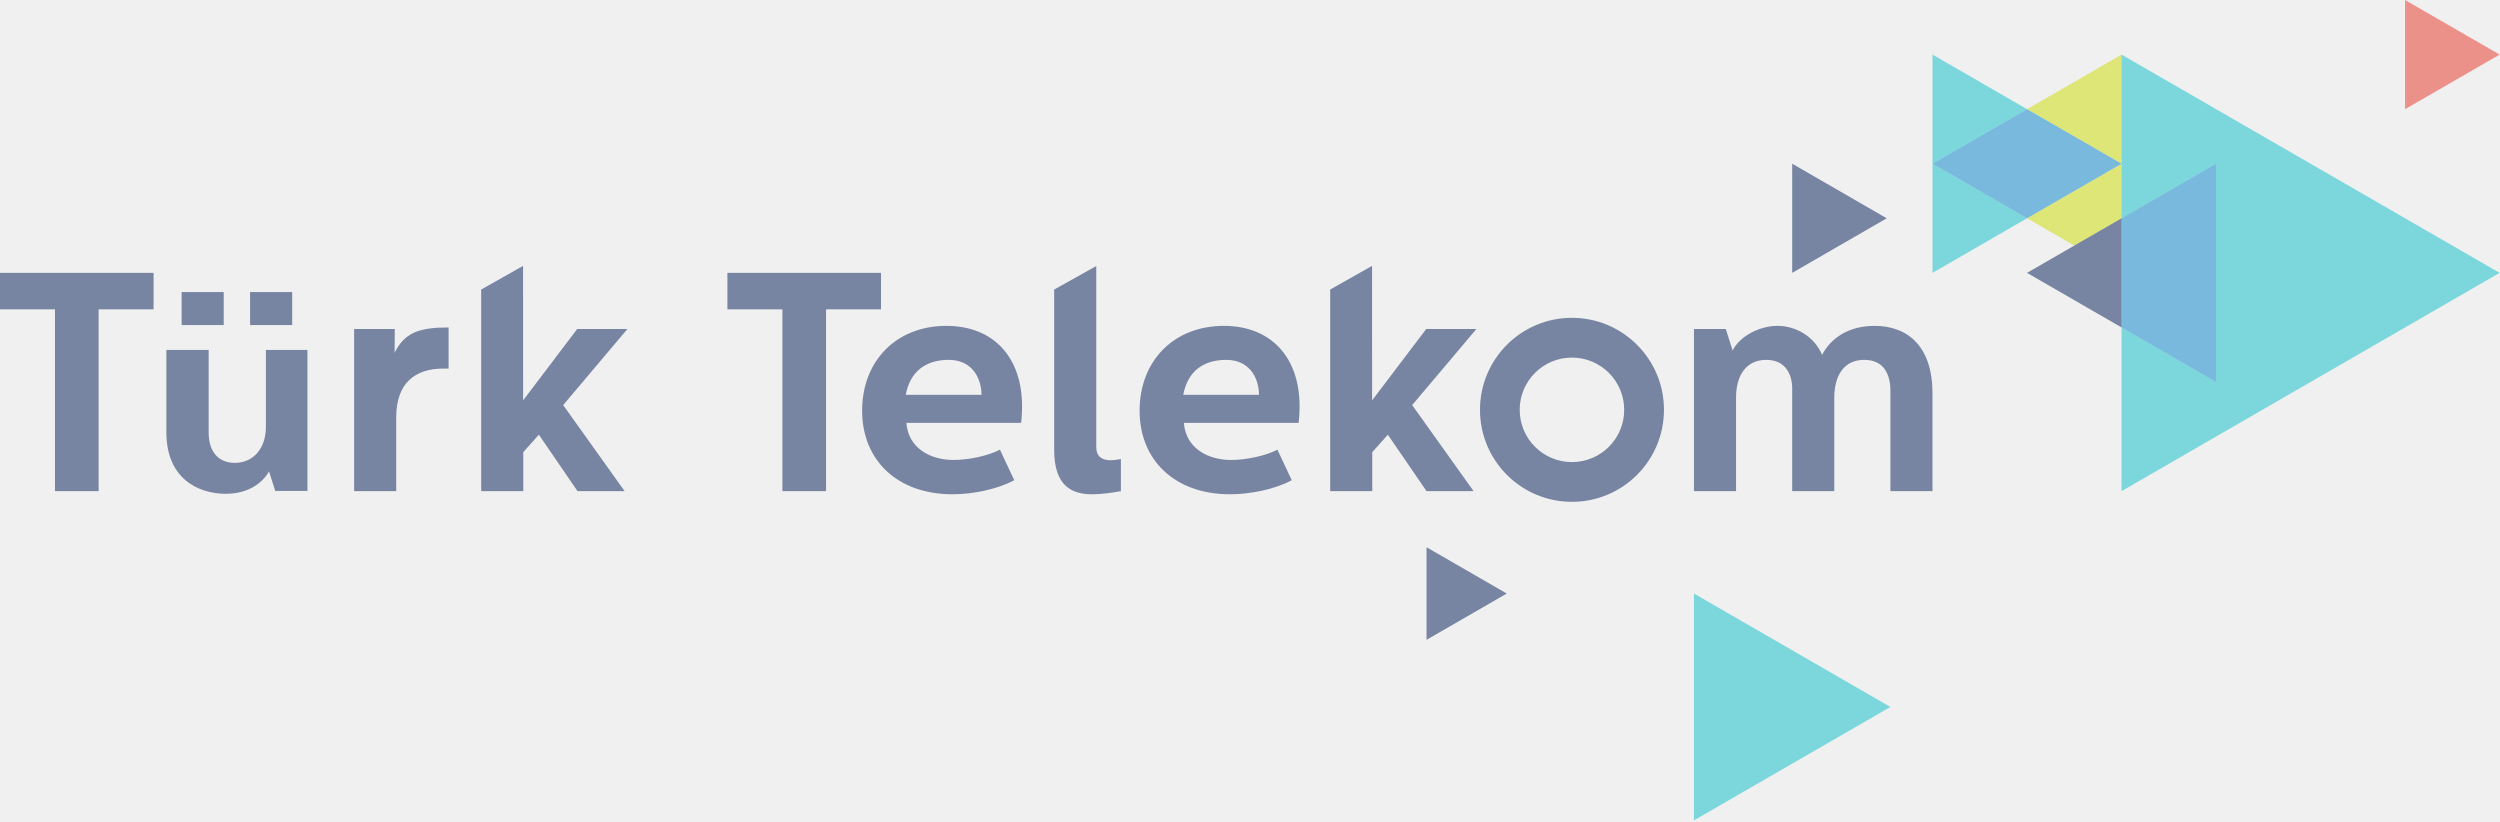
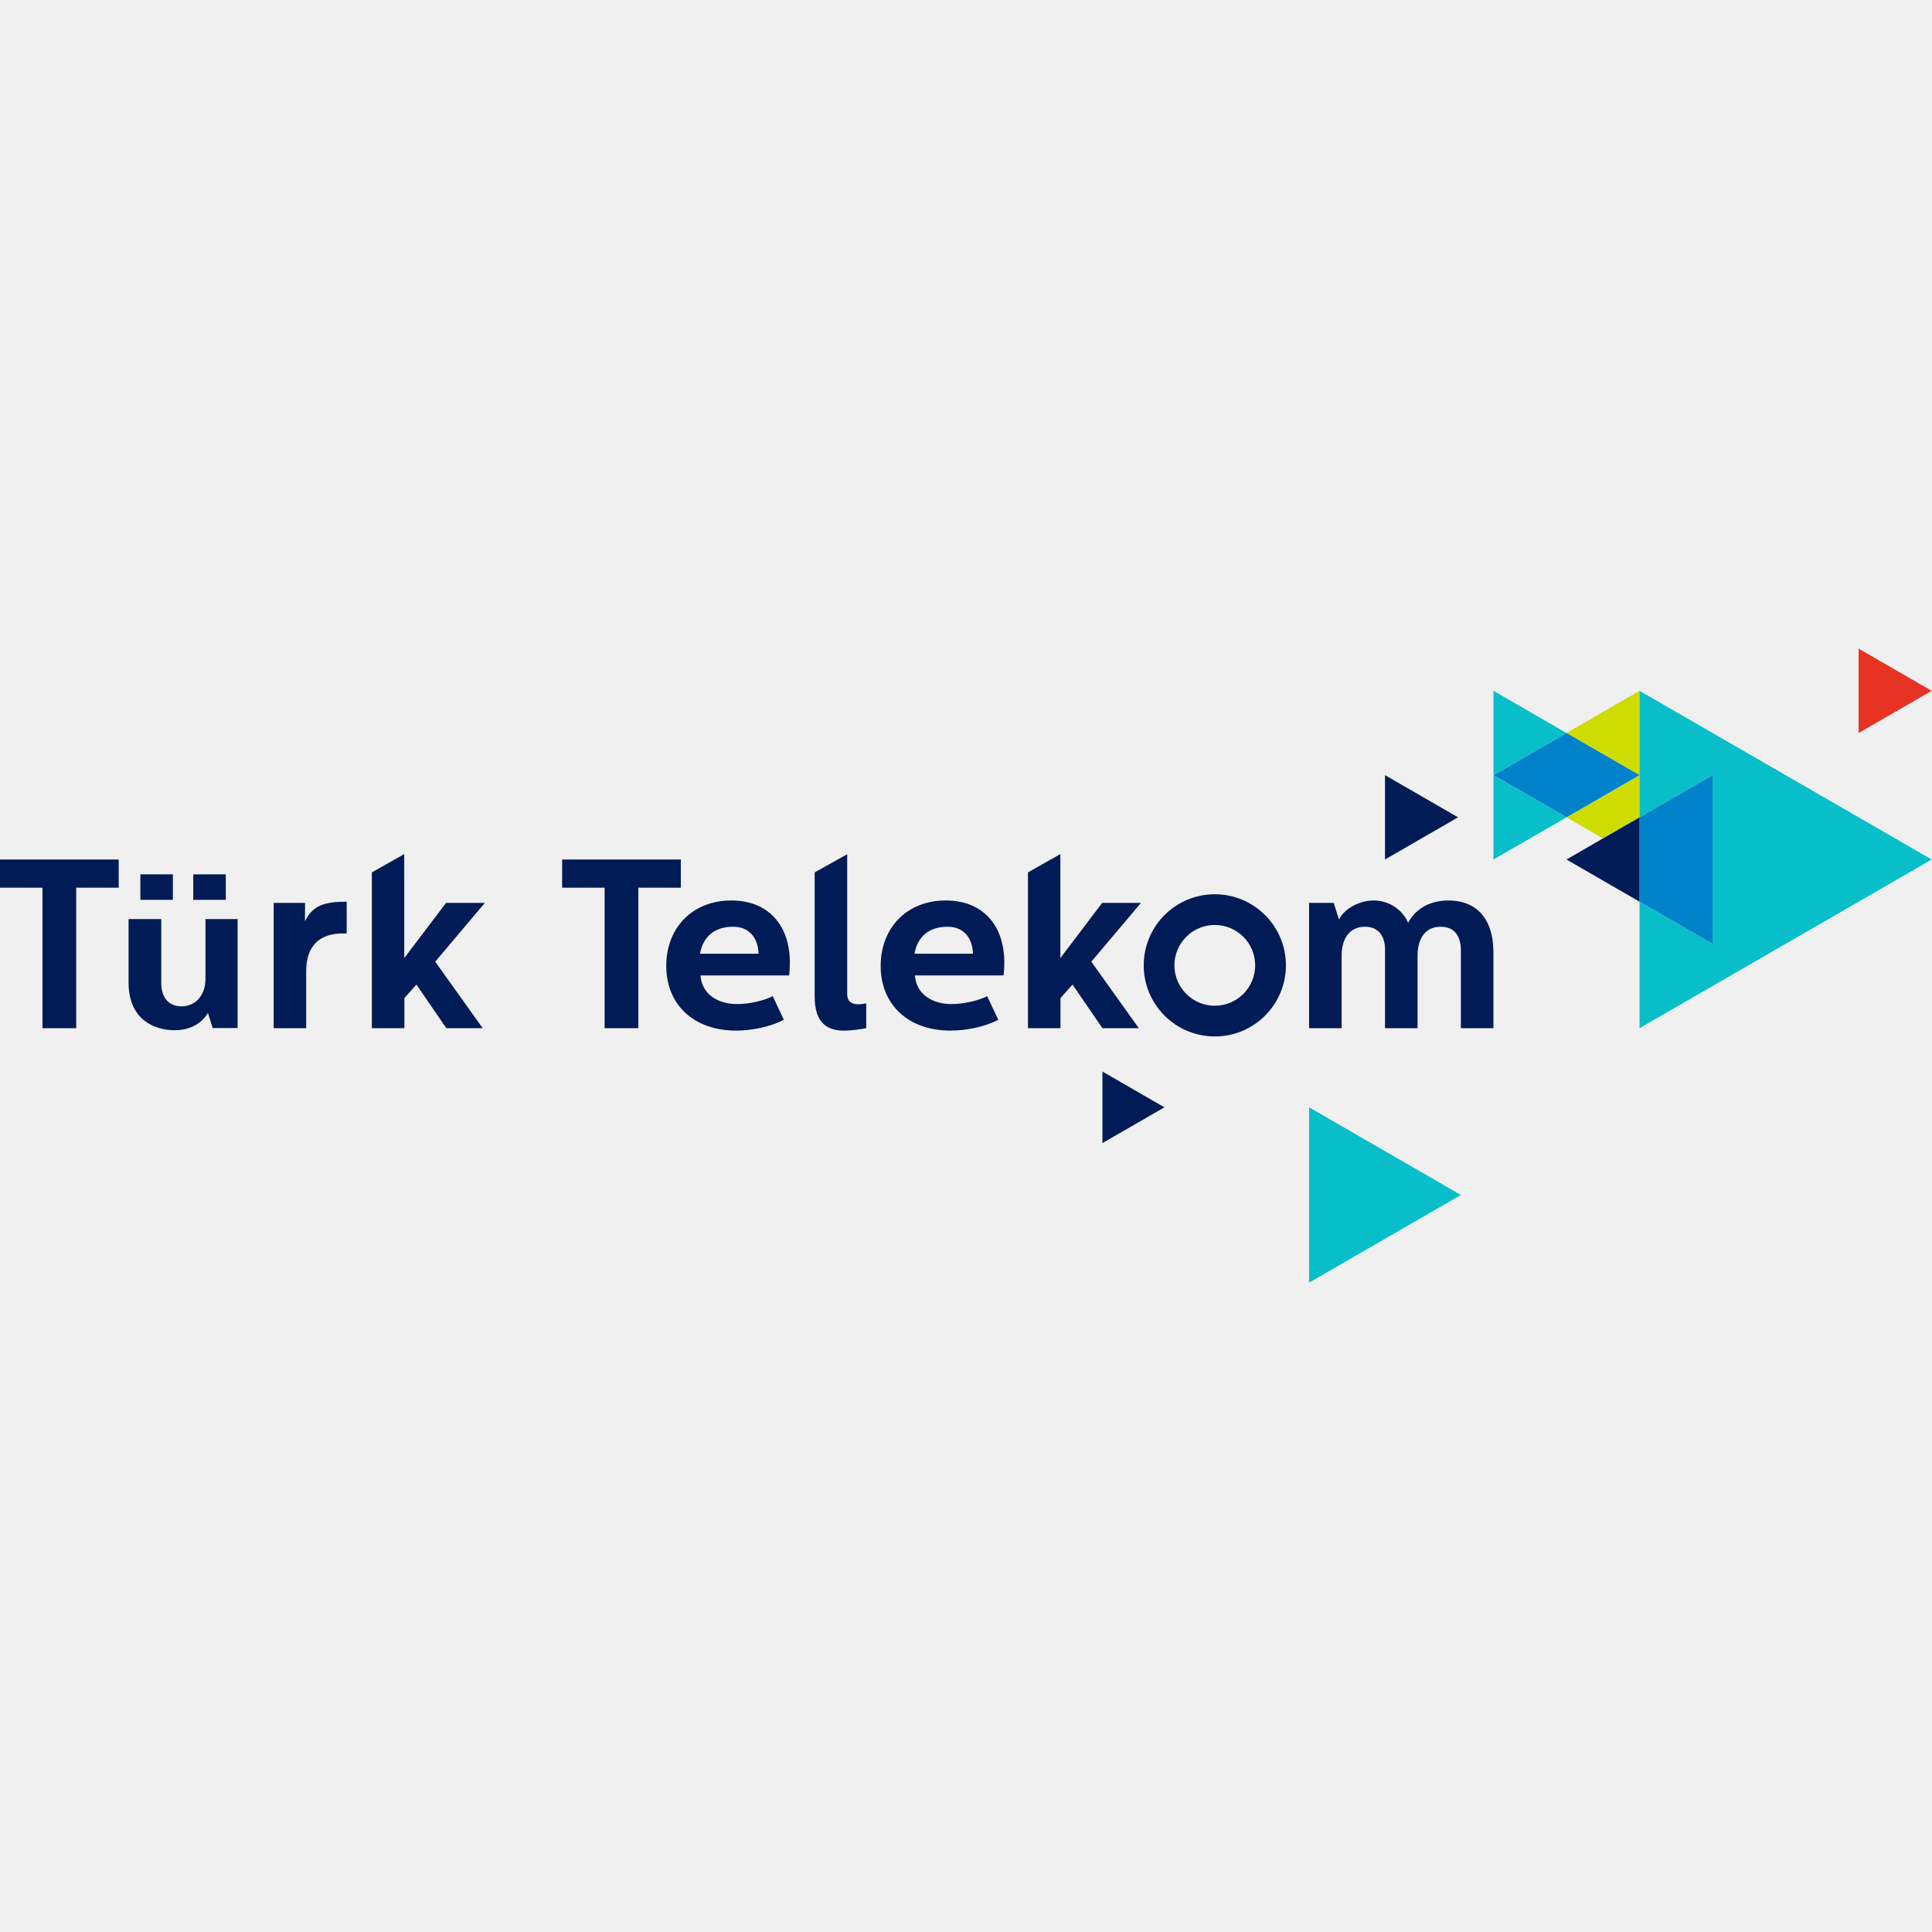
- <svg xmlns="http://www.w3.org/2000/svg" width="1321" height="434" viewBox="0 0 1321 434" fill="none">
-   <path d="M1121.02 86.505L1071.07 115.342L1096.05 129.763L1121.02 115.347V86.505ZM1121.02 86.505L1071.07 57.677L1121.02 28.844V86.505Z" fill="#CEDC00" fill-opacity="0.5" />
-   <path d="M1121.02 86.505L1071.07 115.342L1021.13 86.505L1071.07 57.677L1121.02 86.505Z" fill="#0082CA" fill-opacity="0.5" />
-   <path d="M1320.79 28.847L1270.83 -5.39581e-05V57.684L1320.79 28.847Z" fill="#E63323" fill-opacity="0.5" />
-   <path d="M998.88 373.554L895.091 313.629V433.47L998.88 373.554ZM1021.13 144.179L1071.07 115.342L1021.13 86.504V144.179ZM1021.13 28.844V86.504L1071.07 57.676L1021.13 28.844ZM1121.02 259.514V173.012L1170.96 201.849V86.509L1121.02 115.346V86.504V28.844L1320.79 144.179L1121.02 259.514Z" fill="#08BEC9" fill-opacity="0.5" />
-   <path d="M753.777 338.09V289.156L796.164 313.628L753.777 338.09ZM946.99 144.182V86.498L996.948 115.345L946.99 144.182ZM132.146 154.321H154.386V171.775H132.146V154.321ZM95.971 154.321H118.21V171.775H95.971V154.321ZM145.444 259.424L142.146 249.066C141.395 250.571 135.394 260.92 119.347 260.92C104.949 260.92 87.91 253.12 87.91 228.374V184.91H110.252V228.518C110.252 239.612 116.248 244.575 124.048 244.575C134.248 244.575 140.492 236.472 140.492 225.671V184.91H162.447V259.424H145.444ZM81.163 144.182V163.463H52.116V259.517H29.052V163.463H0V144.182H81.163ZM208.594 173.84L208.515 186.448C213.785 175.573 221.887 173.02 237.044 173.02V194.761H234.244C219.744 194.761 209.367 202.011 209.367 220.476V259.517H187.123V173.84H208.594ZM465.52 144.182V163.463H436.478V259.517H413.414V163.463H384.362V144.182H465.52ZM830.615 244.165C815.374 244.165 803.008 231.803 803.008 216.553C803.008 201.298 815.374 188.946 830.615 188.946C845.87 188.946 858.227 201.298 858.227 216.553C858.227 231.803 845.87 244.165 830.615 244.165ZM830.615 167.941C803.772 167.941 782.022 189.705 782.022 216.553C782.022 243.4 803.772 265.169 830.615 265.169C857.472 265.169 879.241 243.4 879.241 216.553C879.241 189.705 857.472 167.941 830.615 167.941ZM911.904 173.84L915.529 185.204C919.149 177.791 929.531 172.19 939.25 172.19C949.301 172.19 958.862 178.122 962.813 187.515C967.1 179.114 976.321 172.19 990.486 172.19C1008.12 172.19 1021.13 183.065 1021.13 207.942V259.517H998.882V206.465C998.882 197.724 995.42 190.148 985.048 190.148C974.028 190.148 969.234 198.884 969.234 210.09V259.517H946.994V205.305C946.994 197.724 943.374 190.148 933.319 190.148C922.281 190.148 917.337 198.884 917.337 209.918V259.517H895.088V173.84H911.904ZM725 140.483L725.023 211.567L753.618 173.84H780.135L746.196 214.051L778.649 259.517H753.777L733.34 229.692L725.102 238.923V259.517H702.868V152.993L725 140.483ZM276.393 140.483L276.412 211.567L304.998 173.84H331.529L297.585 214.051L330.047 259.517H305.161L284.739 229.692L276.496 238.923V259.517H254.261V152.993L276.393 140.483ZM646.651 172.19C671.691 172.19 686.695 188.834 686.695 214.703C686.695 219.493 686.201 223.439 686.201 223.439H625.563C626.551 236.956 638.413 243.046 650.439 243.046C658.351 243.046 668.728 240.898 674.99 237.604L682.562 253.744C673.341 258.697 660.327 261.172 649.95 261.172C620.787 261.172 602.163 243.209 602.163 217.009C602.163 190.646 620.293 172.19 646.651 172.19ZM665.27 208.608C665.103 198.712 659.507 190.152 647.97 190.152C635.776 190.152 627.538 196.252 625.237 208.608H665.27ZM579.271 140.571V236.29C579.271 241.061 582.071 243.209 587.01 243.209C588.166 243.209 590.636 242.879 592.28 242.552V259.517C587.84 260.342 582.235 261.172 577.123 261.172C566.747 261.172 557.027 257.22 557.027 237.767V152.993L579.271 140.571ZM500.028 172.19C525.068 172.19 540.057 188.834 540.057 214.703C540.057 219.493 539.568 223.439 539.568 223.439H478.939C479.927 236.956 491.79 243.046 503.811 243.046C511.723 243.046 522.095 240.898 528.362 237.604L535.943 253.744C526.713 258.697 513.699 261.172 503.318 261.172C474.159 261.172 455.544 243.209 455.544 217.009C455.544 190.646 473.665 172.19 500.028 172.19ZM518.642 208.608C518.479 198.712 512.874 190.152 501.342 190.152C489.153 190.152 480.915 196.252 478.604 208.608H518.642Z" fill="#001B55" fill-opacity="0.5" />
-   <path d="M1170.96 86.51L1121.02 115.347V173.017L1170.96 201.849V86.51Z" fill="#0082CA" fill-opacity="0.5" />
-   <path d="M1071.07 144.184L1121.02 173.016V115.346L1071.07 144.184Z" fill="#001B55" fill-opacity="0.5" />
+ <svg xmlns="http://www.w3.org/2000/svg" width="512" height="512" viewBox="0 0 1321 434" fill="none">
+   <g clip-path="url(#clip0)">
+     <path d="M1121.02 86.505L1071.07 115.342L1096.05 129.763L1121.02 115.347V86.505ZM1121.02 86.505L1071.07 57.677L1121.02 28.844V86.505Z" fill="#CEDC00" />
+     <path d="M1121.02 86.505L1071.07 115.342L1021.13 86.505L1071.07 57.677L1121.02 86.505Z" fill="#0082CA" />
+     <path d="M1320.79 28.847L1270.83 -5.34058e-05V57.684L1320.79 28.847Z" fill="#E63323" />
+     <path d="M998.88 373.554L895.091 313.629V433.47L998.88 373.554ZM1021.13 144.179L1071.07 115.342L1021.13 86.504V144.179ZM1021.13 28.844V86.504L1071.07 57.676L1021.13 28.844ZM1121.02 259.514V173.012L1170.96 201.849V86.509L1121.02 115.346V86.504V28.844L1320.79 144.179L1121.02 259.514Z" fill="#08BEC9" />
+     <path d="M753.777 338.09V289.156L796.164 313.628L753.777 338.09ZM946.99 144.182V86.498L996.948 115.345L946.99 144.182ZM132.146 154.321H154.386V171.775H132.146V154.321ZM95.971 154.321H118.21V171.775H95.971V154.321ZM145.444 259.424L142.146 249.066C141.395 250.571 135.394 260.92 119.347 260.92C104.949 260.92 87.91 253.12 87.91 228.374V184.91H110.252V228.518C110.252 239.612 116.248 244.575 124.048 244.575C134.248 244.575 140.492 236.472 140.492 225.671V184.91H162.447V259.424H145.444ZM81.163 144.182V163.463H52.116V259.517H29.052V163.463H0V144.182H81.163ZM208.594 173.84L208.515 186.448C213.785 175.573 221.887 173.02 237.044 173.02V194.761H234.244C219.744 194.761 209.367 202.011 209.367 220.476V259.517H187.123V173.84H208.594ZM465.52 144.182V163.463H436.478V259.517H413.414V163.463H384.362V144.182H465.52ZM830.615 244.165C815.374 244.165 803.008 231.803 803.008 216.553C803.008 201.298 815.374 188.946 830.615 188.946C845.87 188.946 858.227 201.298 858.227 216.553C858.227 231.803 845.87 244.165 830.615 244.165ZM830.615 167.941C803.772 167.941 782.022 189.705 782.022 216.553C782.022 243.4 803.772 265.169 830.615 265.169C857.472 265.169 879.241 243.4 879.241 216.553C879.241 189.705 857.472 167.941 830.615 167.941ZM911.904 173.84L915.529 185.204C919.149 177.791 929.531 172.19 939.25 172.19C949.301 172.19 958.862 178.122 962.813 187.515C967.1 179.114 976.321 172.19 990.486 172.19C1008.12 172.19 1021.13 183.065 1021.13 207.942V259.517H998.882V206.465C998.882 197.724 995.42 190.148 985.048 190.148C974.028 190.148 969.234 198.884 969.234 210.09V259.517H946.994V205.305C946.994 197.724 943.374 190.148 933.319 190.148C922.281 190.148 917.337 198.884 917.337 209.918V259.517H895.088V173.84H911.904ZM725 140.483L725.023 211.567L753.618 173.84H780.135L746.196 214.051L778.649 259.517H753.777L733.34 229.692L725.102 238.923V259.517H702.868V152.993L725 140.483ZM276.393 140.483L276.412 211.567L304.998 173.84H331.529L297.585 214.051L330.047 259.517H305.161L284.738 229.692L276.496 238.923V259.517H254.261V152.993L276.393 140.483ZM646.651 172.19C671.691 172.19 686.695 188.834 686.695 214.703C686.695 219.493 686.201 223.439 686.201 223.439H625.563C626.551 236.956 638.413 243.046 650.44 243.046C658.351 243.046 668.728 240.898 674.99 237.604L682.562 253.744C673.341 258.697 660.327 261.172 649.95 261.172C620.787 261.172 602.163 243.209 602.163 217.009C602.163 190.646 620.293 172.19 646.651 172.19ZM665.271 208.608C665.103 198.712 659.507 190.152 647.97 190.152C635.776 190.152 627.538 196.252 625.237 208.608H665.271ZM579.271 140.571V236.29C579.271 241.061 582.071 243.209 587.01 243.209C588.166 243.209 590.635 242.879 592.28 242.552V259.517C587.84 260.342 582.235 261.172 577.123 261.172C566.747 261.172 557.027 257.22 557.027 237.767V152.993L579.271 140.571ZM500.028 172.19C525.068 172.19 540.057 188.834 540.057 214.703C540.057 219.493 539.568 223.439 539.568 223.439H478.939C479.927 236.956 491.79 243.046 503.811 243.046C511.723 243.046 522.095 240.898 528.362 237.604L535.943 253.744C526.713 258.697 513.699 261.172 503.318 261.172C474.159 261.172 455.544 243.209 455.544 217.009C455.544 190.646 473.665 172.19 500.028 172.19ZM518.642 208.608C518.479 198.712 512.874 190.152 501.342 190.152C489.153 190.152 480.915 196.252 478.604 208.608H518.642Z" fill="#001B55" />
+     <path d="M1170.96 86.51L1121.02 115.347V173.017L1170.96 201.849V86.51Z" fill="#0082CA" />
+     <path d="M1071.07 144.184L1121.02 173.016V115.346L1071.07 144.184Z" fill="#001B55" />
+   </g>
+   <defs>
+     <clipPath id="clip0">
+       <rect width="1320.79" height="433.47" fill="white" />
+     </clipPath>
+   </defs>
</svg>
